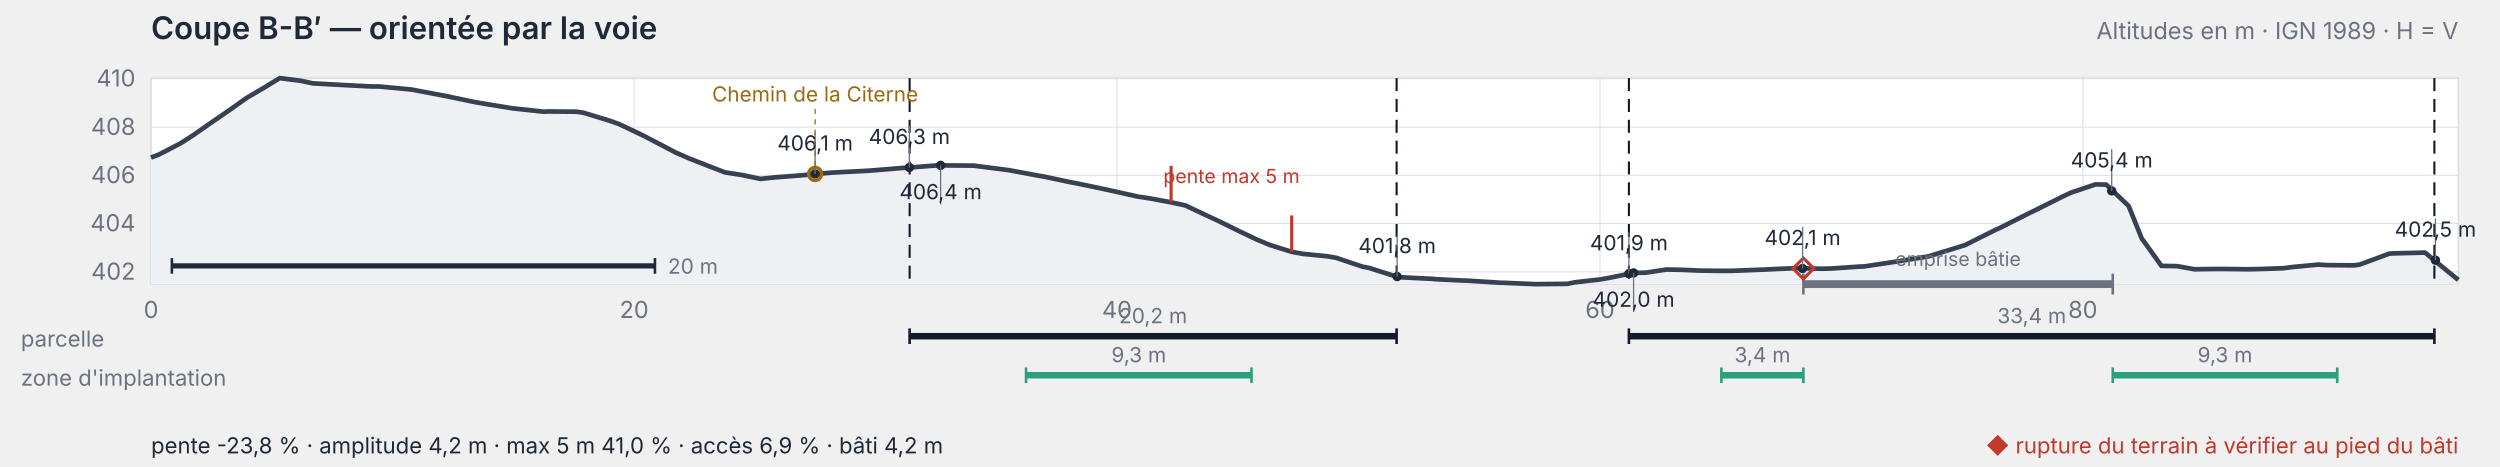
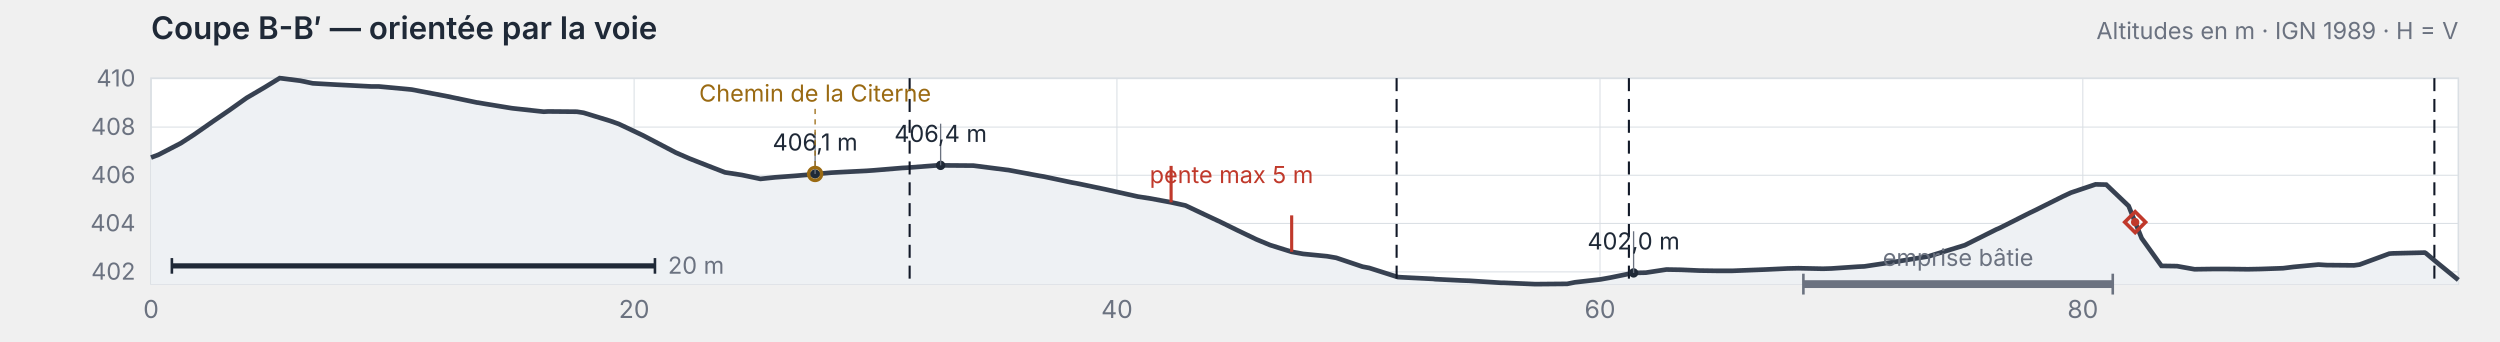
- <svg xmlns="http://www.w3.org/2000/svg" viewBox="0 0 960 179" width="960" height="179" role="img" aria-label="Coupe B-B′ — orientée par la voie" font-family="Inter, Helvetica, Arial, sans-serif" data-plot-x0="58.0" data-plot-x1="944.0" style="background:#ffffff">
+ <svg xmlns="http://www.w3.org/2000/svg" viewBox="0 0 960 131" width="960" height="131" role="img" aria-label="Coupe B-B′ — orientée par la voie" font-family="Inter, Helvetica, Arial, sans-serif" data-plot-x0="58.0" data-plot-x1="944.0" style="background:#ffffff">
  <text x="58" y="15" font-size="12" font-weight="600" fill="#1f2937">Coupe B-B′ — orientée par la voie</text>
  <text x="944" y="15" text-anchor="end" font-size="9" fill="#6b7280">Altitudes en m · IGN 1989 · H = V</text>
  <rect x="58.0" y="30" width="886.0" height="79.1" fill="#ffffff" stroke="#dadfe4" stroke-width="0.6" />
  <line x1="58.0" y1="30" x2="58.0" y2="109.1" stroke="#dadfe4" stroke-width="0.4" />
-   <text x="58.0" y="122.1" text-anchor="middle" font-size="9" fill="#6b7280">0</text>
+   <text x="58.0" y="122.1" text-anchor="middle" font-size="9.5" fill="#6b7280">0</text>
  <line x1="243.5" y1="30" x2="243.5" y2="109.1" stroke="#dadfe4" stroke-width="0.4" />
-   <text x="243.5" y="122.1" text-anchor="middle" font-size="9" fill="#6b7280">20</text>
+   <text x="243.5" y="122.1" text-anchor="middle" font-size="9.5" fill="#6b7280">20</text>
  <line x1="428.9" y1="30" x2="428.9" y2="109.1" stroke="#dadfe4" stroke-width="0.4" />
-   <text x="428.9" y="122.1" text-anchor="middle" font-size="9" fill="#6b7280">40</text>
+   <text x="428.9" y="122.1" text-anchor="middle" font-size="9.5" fill="#6b7280">40</text>
  <line x1="614.4" y1="30" x2="614.4" y2="109.1" stroke="#dadfe4" stroke-width="0.4" />
-   <text x="614.4" y="122.1" text-anchor="middle" font-size="9" fill="#6b7280">60</text>
+   <text x="614.4" y="122.1" text-anchor="middle" font-size="9.5" fill="#6b7280">60</text>
  <line x1="799.8" y1="30" x2="799.8" y2="109.1" stroke="#dadfe4" stroke-width="0.4" />
-   <text x="799.8" y="122.1" text-anchor="middle" font-size="9" fill="#6b7280">80</text>
+   <text x="799.8" y="122.1" text-anchor="middle" font-size="9.5" fill="#6b7280">80</text>
  <line x1="58.0" y1="104.4" x2="944.0" y2="104.4" stroke="#dadfe4" stroke-width="0.4" />
  <text x="52.0" y="107.4" text-anchor="end" font-size="9" fill="#6b7280">402</text>
  <line x1="58.0" y1="85.8" x2="944.0" y2="85.8" stroke="#dadfe4" stroke-width="0.4" />
  <text x="52.0" y="88.8" text-anchor="end" font-size="9" fill="#6b7280">404</text>
  <line x1="58.0" y1="67.3" x2="944.0" y2="67.3" stroke="#dadfe4" stroke-width="0.4" />
  <text x="52.0" y="70.3" text-anchor="end" font-size="9" fill="#6b7280">406</text>
  <line x1="58.0" y1="48.8" x2="944.0" y2="48.8" stroke="#dadfe4" stroke-width="0.4" />
  <text x="52.0" y="51.8" text-anchor="end" font-size="9" fill="#6b7280">408</text>
  <line x1="58.0" y1="30.2" x2="944.0" y2="30.2" stroke="#dadfe4" stroke-width="0.4" />
  <text x="52.0" y="33.2" text-anchor="end" font-size="9" fill="#6b7280">410</text>
  <polygon points="58.0,60.5 60.9,59.4 69.4,55.0 74.5,51.7 82.1,46.4 88.1,42.3 94.7,37.6 101.7,33.5 107.4,30.0 115.3,31.0 120.1,32.0 128.9,32.5 132.8,32.7 142.5,33.2 145.4,33.2 156.1,34.2 158.1,34.4 169.7,36.6 170.8,36.8 183.3,39.4 183.5,39.4 186.4,39.9 196.2,41.5 196.9,41.6 208.8,42.9 210.5,42.8 221.5,42.9 224.1,43.3 234.2,46.4 237.6,47.6 246.9,52.0 251.3,54.3 259.5,58.6 264.8,60.9 272.2,63.8 278.4,66.2 284.9,67.2 292.0,68.7 297.6,68.1 305.6,67.5 310.3,67.1 319.2,66.3 322.9,66.1 332.8,65.6 335.6,65.4 346.4,64.5 348.3,64.4 360.0,63.5 361.0,63.5 373.6,63.6 373.6,63.6 373.8,63.6 386.3,65.2 387.2,65.3 399.0,67.5 400.8,67.8 411.7,70.1 414.4,70.6 424.4,72.7 428.0,73.5 437.0,75.5 441.6,76.2 449.7,77.7 455.2,78.9 462.4,82.3 468.8,85.3 475.1,88.4 482.4,91.9 487.7,94.1 496.0,96.7 500.4,97.5 509.6,98.4 513.1,99.0 523.2,102.4 525.8,102.9 536.8,106.4 538.5,106.5 550.4,107.1 551.1,107.2 561.1,107.7 563.8,107.8 564.0,107.8 576.5,108.6 577.6,108.6 589.2,109.1 591.2,109.1 601.8,109.0 604.8,108.4 614.5,107.3 618.4,106.6 627.2,104.8 632.0,104.7 639.9,103.5 645.6,103.6 652.5,103.9 659.2,104.0 665.2,104.0 672.8,103.7 677.9,103.5 686.4,103.1 690.6,103.0 700.0,103.2 703.3,103.1 713.6,102.4 715.9,102.3 727.2,100.6 728.6,100.4 740.8,98.4 741.3,98.2 748.5,96.0 754.0,94.3 754.4,94.2 766.6,88.1 768.0,87.5 779.3,81.8 781.6,80.7 792.0,75.5 795.2,74.0 804.7,70.8 808.8,70.9 817.4,79.1 822.4,91.5 830.0,102.1 836.0,102.2 842.7,103.4 849.5,103.3 855.4,103.3 863.2,103.4 868.1,103.3 876.7,103.0 880.7,102.5 890.3,101.6 893.4,101.8 903.9,101.9 906.1,101.6 917.5,97.4 918.8,97.3 931.1,97.0 931.5,97.2 935.8,100.8 944.0,107.5 944.0,109.1 58.0,109.1" fill="#eef1f4" stroke="none" />
  <polyline points="58.0,60.5 60.9,59.4 69.4,55.0 74.5,51.7 82.1,46.4 88.1,42.3 94.7,37.6 101.7,33.5 107.4,30.0 115.3,31.0 120.1,32.0 128.9,32.5 132.8,32.7 142.5,33.2 145.4,33.2 156.1,34.2 158.1,34.4 169.7,36.6 170.8,36.8 183.3,39.4 183.5,39.4 186.4,39.9 196.2,41.5 196.9,41.6 208.8,42.9 210.5,42.8 221.5,42.9 224.1,43.3 234.2,46.4 237.6,47.6 246.9,52.0 251.3,54.3 259.5,58.6 264.8,60.9 272.2,63.8 278.4,66.2 284.9,67.2 292.0,68.7 297.6,68.1 305.6,67.5 310.3,67.1 319.2,66.3 322.9,66.1 332.8,65.6 335.6,65.4 346.4,64.5 348.3,64.4 360.0,63.5 361.0,63.5 373.6,63.6 373.6,63.6 373.8,63.6 386.3,65.2 387.2,65.3 399.0,67.5 400.8,67.8 411.7,70.1 414.4,70.6 424.4,72.7 428.0,73.5 437.0,75.5 441.6,76.2 449.7,77.7 455.2,78.9 462.4,82.3 468.8,85.3 475.1,88.4 482.4,91.9 487.7,94.1 496.0,96.7 500.4,97.5 509.6,98.4 513.1,99.0 523.2,102.4 525.8,102.9 536.8,106.4 538.5,106.5 550.4,107.1 551.1,107.2 561.1,107.7 563.8,107.8 564.0,107.8 576.5,108.6 577.6,108.6 589.2,109.1 591.2,109.1 601.8,109.0 604.8,108.4 614.5,107.3 618.4,106.6 627.2,104.8 632.0,104.7 639.9,103.5 645.6,103.6 652.5,103.9 659.2,104.0 665.2,104.0 672.8,103.7 677.9,103.5 686.4,103.1 690.6,103.0 700.0,103.2 703.3,103.1 713.6,102.4 715.9,102.3 727.2,100.6 728.6,100.4 740.8,98.4 741.3,98.2 748.5,96.0 754.0,94.3 754.4,94.2 766.6,88.1 768.0,87.5 779.3,81.8 781.6,80.7 792.0,75.5 795.2,74.0 804.7,70.8 808.8,70.9 817.4,79.1 822.4,91.5 830.0,102.1 836.0,102.2 842.7,103.4 849.5,103.3 855.4,103.3 863.2,103.4 868.1,103.3 876.7,103.0 880.7,102.5 890.3,101.6 893.4,101.8 903.9,101.9 906.1,101.6 917.5,97.4 918.8,97.3 931.1,97.0 931.5,97.2 935.8,100.8 944.0,107.5" fill="none" stroke="#374151" stroke-width="1.8" />
  <line x1="692.5" y1="109.1" x2="811.3" y2="109.1" stroke="#6b7280" stroke-width="3" />
  <line x1="692.5" y1="105.1" x2="692.5" y2="113.1" stroke="#6b7280" stroke-width="1" />
  <line x1="811.3" y1="105.1" x2="811.3" y2="113.1" stroke="#6b7280" stroke-width="1" />
-   <text x="751.9" y="102.1" text-anchor="middle" font-size="7.5" fill="#6b7280">emprise bâtie</text>
-   <path d="M692.5,99.1 l4,4 l-4,4 l-4,-4 z" fill="none" stroke="#c0392b" stroke-width="1.2" />
+   <text x="751.9" y="102.1" text-anchor="middle" font-size="9" fill="#6b7280">emprise bâtie</text>
+   <path d="M819.9,81.3 l4,4 l-4,4 l-4,-4 z" fill="none" stroke="#c0392b" stroke-width="1.4" />
+   <circle cx="819.9" cy="85.3" r="1.6" fill="#c0392b" />
  <line x1="349.3" y1="30" x2="349.3" y2="109.1" stroke="#111827" stroke-width="0.8" stroke-dasharray="5 3" />
  <line x1="536.3" y1="30" x2="536.3" y2="109.1" stroke="#111827" stroke-width="0.8" stroke-dasharray="5 3" />
  <line x1="625.5" y1="30" x2="625.5" y2="109.1" stroke="#111827" stroke-width="0.8" stroke-dasharray="5 3" />
  <line x1="934.8" y1="30" x2="934.8" y2="109.1" stroke="#111827" stroke-width="0.8" stroke-dasharray="5 3" />
  <line x1="449.7" y1="77.7" x2="449.7" y2="63.7" stroke="#c0392b" stroke-width="1.2" />
  <line x1="496.0" y1="96.7" x2="496.0" y2="82.7" stroke="#c0392b" stroke-width="1.2" />
-   <text x="472.9" y="70.3" text-anchor="middle" font-size="7.5" fill="#c0392b">pente max 5 m</text>
+   <text x="472.9" y="70.3" text-anchor="middle" font-size="9" fill="#c0392b">pente max 5 m</text>
  <circle cx="313.0" cy="66.8" r="1.8" fill="#1f2937" />
  <line x1="313.0" y1="66.8" x2="313.0" y2="50.8" stroke="#6b7280" stroke-width="0.5" />
-   <text x="313.0" y="57.8" text-anchor="middle" font-size="8" fill="#1f2937">406,1 m</text>
-   <circle cx="349.2" cy="64.3" r="1.8" fill="#1f2937" />
-   <line x1="349.2" y1="64.3" x2="349.2" y2="48.3" stroke="#6b7280" stroke-width="0.5" />
-   <text x="349.2" y="55.3" text-anchor="middle" font-size="8" fill="#1f2937">406,3 m</text>
+   <text x="313.0" y="57.8" text-anchor="middle" font-size="9" fill="#1f2937">406,1 m</text>
  <circle cx="361.2" cy="63.5" r="1.8" fill="#1f2937" />
-   <line x1="361.2" y1="63.5" x2="361.2" y2="78.5" stroke="#6b7280" stroke-width="0.5" />
-   <text x="361.2" y="76.5" text-anchor="middle" font-size="8" fill="#1f2937">406,4 m</text>
-   <circle cx="536.5" cy="106.2" r="1.8" fill="#1f2937" />
-   <line x1="536.5" y1="106.2" x2="536.5" y2="90.2" stroke="#6b7280" stroke-width="0.5" />
-   <text x="536.5" y="97.2" text-anchor="middle" font-size="8" fill="#1f2937">401,8 m</text>
-   <circle cx="625.5" cy="105.1" r="1.8" fill="#1f2937" />
-   <line x1="625.5" y1="105.1" x2="625.5" y2="89.1" stroke="#6b7280" stroke-width="0.5" />
-   <text x="625.5" y="96.1" text-anchor="middle" font-size="8" fill="#1f2937">401,9 m</text>
+   <line x1="361.2" y1="63.5" x2="361.2" y2="47.5" stroke="#6b7280" stroke-width="0.5" />
+   <text x="361.2" y="54.5" text-anchor="middle" font-size="9" fill="#1f2937">406,4 m</text>
  <circle cx="627.3" cy="104.8" r="1.8" fill="#1f2937" />
-   <line x1="627.3" y1="104.8" x2="627.3" y2="119.8" stroke="#6b7280" stroke-width="0.5" />
-   <text x="627.3" y="117.8" text-anchor="middle" font-size="8" fill="#1f2937">402,0 m</text>
-   <circle cx="692.2" cy="103.1" r="1.8" fill="#1f2937" />
-   <line x1="692.2" y1="103.1" x2="692.2" y2="87.1" stroke="#6b7280" stroke-width="0.5" />
-   <text x="692.2" y="94.1" text-anchor="middle" font-size="8" fill="#1f2937">402,1 m</text>
-   <circle cx="810.9" cy="73.3" r="1.8" fill="#1f2937" />
-   <line x1="810.9" y1="73.3" x2="810.9" y2="57.3" stroke="#6b7280" stroke-width="0.5" />
-   <text x="810.9" y="64.3" text-anchor="middle" font-size="8" fill="#1f2937">405,4 m</text>
-   <circle cx="935.2" cy="99.9" r="1.8" fill="#1f2937" />
-   <line x1="935.2" y1="99.9" x2="935.2" y2="83.9" stroke="#6b7280" stroke-width="0.5" />
-   <text x="935.2" y="90.9" text-anchor="middle" font-size="8" fill="#1f2937">402,5 m</text>
+   <line x1="627.3" y1="104.8" x2="627.3" y2="88.8" stroke="#6b7280" stroke-width="0.5" />
+   <text x="627.3" y="95.8" text-anchor="middle" font-size="9" fill="#1f2937">402,0 m</text>
  <circle cx="313.0" cy="66.8" r="2.5" fill="none" stroke="#9a6a12" stroke-width="1.3" />
  <line x1="313.0" y1="63.8" x2="313.0" y2="41.0" stroke="#9a6a12" stroke-width="0.5" stroke-dasharray="2 2" />
-   <text x="313.0" y="39.0" text-anchor="middle" font-size="8" fill="#9a6a12">Chemin de la Citerne</text>
+   <text x="313.0" y="39.0" text-anchor="middle" font-size="9" fill="#9a6a12">Chemin de la Citerne</text>
  <line x1="66.0" y1="102.1" x2="251.5" y2="102.1" stroke="#1f2937" stroke-width="2" />
  <line x1="66.0" y1="99.1" x2="66.0" y2="105.1" stroke="#1f2937" stroke-width="1" />
  <line x1="251.5" y1="99.1" x2="251.5" y2="105.1" stroke="#1f2937" stroke-width="1" />
-   <text x="256.5" y="105.1" font-size="8" fill="#6b7280">20 m</text>
-   <text x="8" y="133.1" font-size="8.5" fill="#6b7280">parcelle</text>
-   <line x1="349.3" y1="129.1" x2="536.3" y2="129.1" stroke="#111827" stroke-width="2.5" />
-   <line x1="349.3" y1="126.1" x2="349.3" y2="132.1" stroke="#111827" stroke-width="1" />
-   <line x1="536.3" y1="126.1" x2="536.3" y2="132.1" stroke="#111827" stroke-width="1" />
-   <text x="442.8" y="124.1" text-anchor="middle" font-size="8" fill="#6b7280">20,2 m</text>
-   <line x1="625.5" y1="129.1" x2="934.8" y2="129.1" stroke="#111827" stroke-width="2.5" />
-   <line x1="625.5" y1="126.1" x2="625.5" y2="132.1" stroke="#111827" stroke-width="1" />
-   <line x1="934.8" y1="126.1" x2="934.8" y2="132.1" stroke="#111827" stroke-width="1" />
-   <text x="780.2" y="124.1" text-anchor="middle" font-size="8" fill="#6b7280">33,4 m</text>
-   <text x="8" y="148.1" font-size="8.5" fill="#6b7280">zone d'implantation</text>
-   <line x1="394.0" y1="144.1" x2="480.6" y2="144.1" stroke="#2c9f7c" stroke-width="2.5" />
-   <line x1="394.0" y1="141.1" x2="394.0" y2="147.1" stroke="#2c9f7c" stroke-width="1" />
-   <line x1="480.6" y1="141.1" x2="480.6" y2="147.1" stroke="#2c9f7c" stroke-width="1" />
-   <text x="437.3" y="139.1" text-anchor="middle" font-size="8" fill="#6b7280">9,3 m</text>
-   <line x1="661.0" y1="144.1" x2="692.5" y2="144.1" stroke="#2c9f7c" stroke-width="2.5" />
-   <line x1="661.0" y1="141.1" x2="661.0" y2="147.1" stroke="#2c9f7c" stroke-width="1" />
-   <line x1="692.5" y1="141.1" x2="692.5" y2="147.1" stroke="#2c9f7c" stroke-width="1" />
-   <text x="676.8" y="139.1" text-anchor="middle" font-size="8" fill="#6b7280">3,4 m</text>
-   <line x1="811.3" y1="144.1" x2="897.5" y2="144.1" stroke="#2c9f7c" stroke-width="2.5" />
-   <line x1="811.3" y1="141.1" x2="811.3" y2="147.1" stroke="#2c9f7c" stroke-width="1" />
-   <line x1="897.5" y1="141.1" x2="897.5" y2="147.1" stroke="#2c9f7c" stroke-width="1" />
-   <text x="854.4" y="139.1" text-anchor="middle" font-size="8" fill="#6b7280">9,3 m</text>
-   <text x="58" y="174.1" font-size="8.5" fill="#1f2937">pente -23,8 % · amplitude 4,2 m · max 5 m 41,0 % · accès 6,9 % · bâti 4,2 m</text>
-   <text x="944.0" y="174.1" text-anchor="end" font-size="8.5" fill="#c0392b">◆ rupture du terrain à vérifier au pied du bâti</text>
+   <text x="256.5" y="105.1" font-size="9" fill="#6b7280">20 m</text>
</svg>
